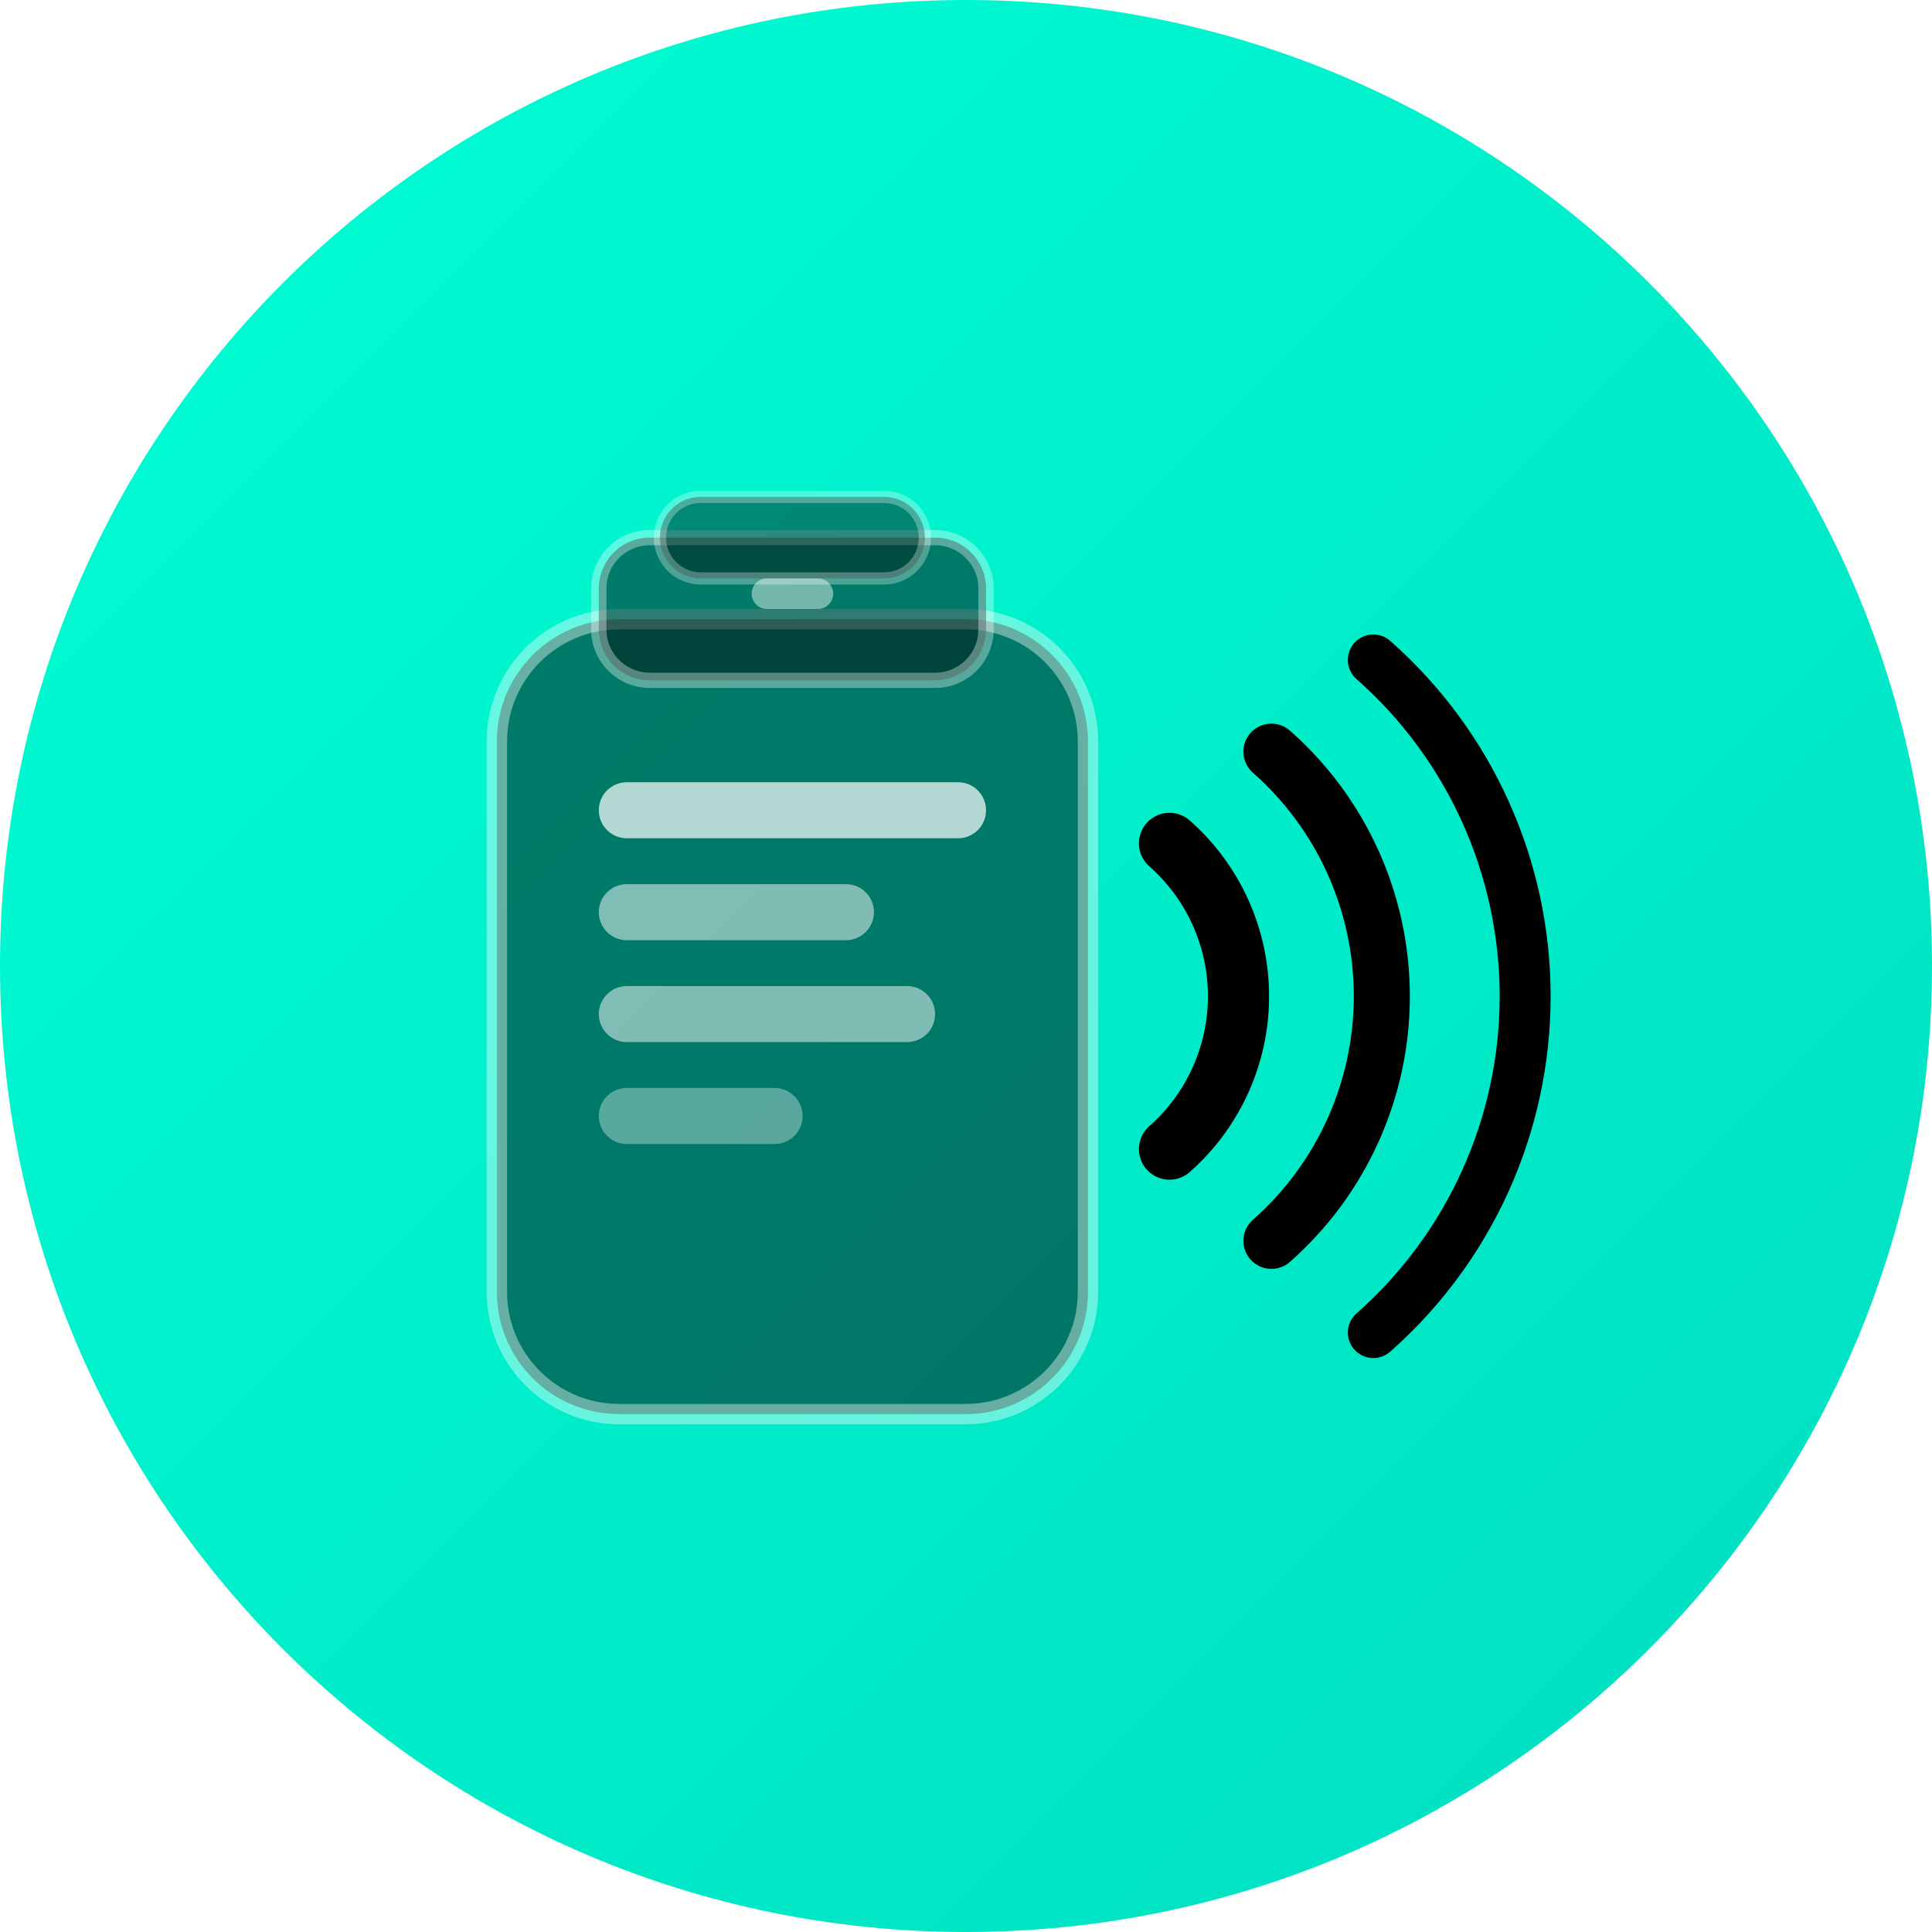
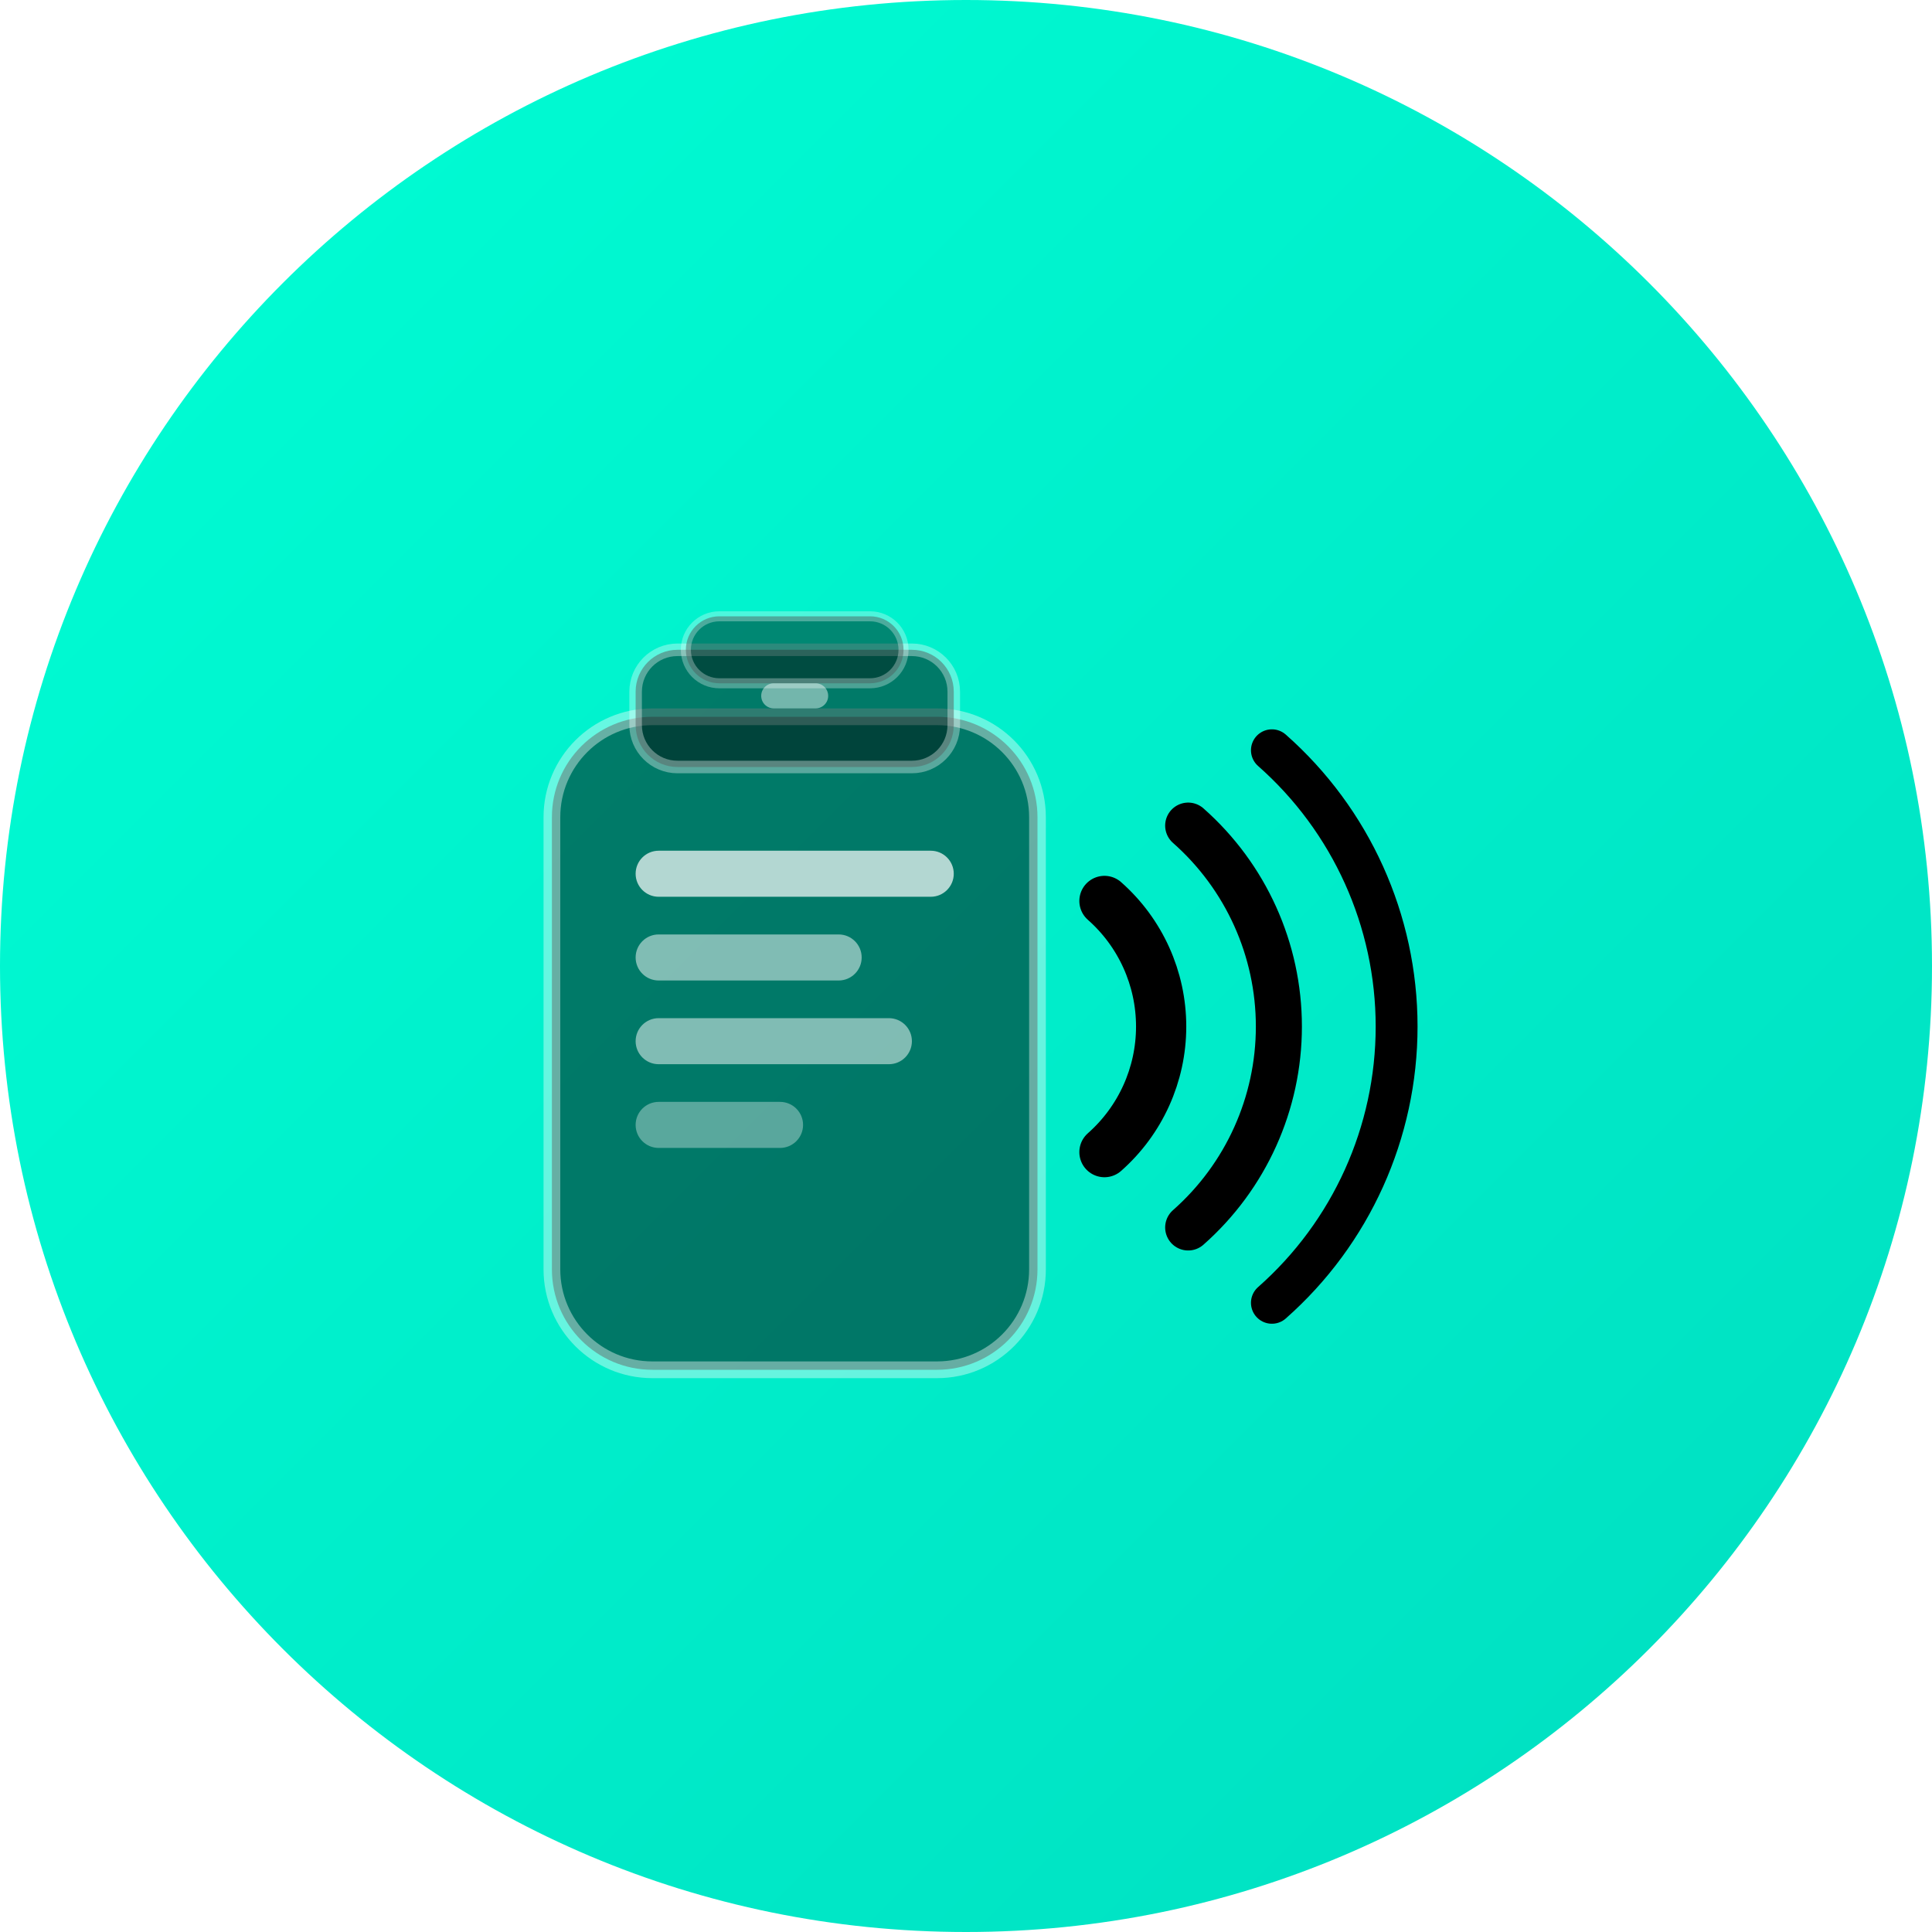
<svg xmlns="http://www.w3.org/2000/svg" width="120" height="120" viewBox="0 0 120 120" fill="none">
  <defs>
    <linearGradient id="bgGrad" x1="0" y1="0" x2="1" y2="1">
      <stop stop-color="#00FFD5" />
      <stop offset="1" stop-color="#00DDC0" />
    </linearGradient>
  </defs>
  <circle cx="60" cy="60" r="60" fill="url(#bgGrad)" />
-   <g transform="translate(22,22) scale(0.633)">
+   <g transform="translate(27,31) scale(0.52)">
    <rect x="14" y="26" width="58" height="78" rx="12" fill="rgba(0,25,22,0.55)" stroke="rgba(255,255,255,0.4)" stroke-width="2" />
    <rect x="24" y="18" width="38" height="14" rx="5" fill="rgba(0,25,22,0.55)" stroke="rgba(255,255,255,0.35)" stroke-width="1.5" />
    <rect x="30" y="14" width="26" height="8" rx="4" fill="rgba(0,30,26,0.5)" stroke="rgba(255,255,255,0.3)" stroke-width="1.2" />
    <rect x="39" y="22" width="8" height="3" rx="1.5" fill="rgba(255,255,255,0.45)" />
    <rect x="24" y="42" width="38" height="5.5" rx="2.75" fill="rgba(255,255,255,0.7)" />
    <rect x="24" y="52" width="27" height="5.5" rx="2.75" fill="rgba(255,255,255,0.5)" />
    <rect x="24" y="62" width="33" height="5.5" rx="2.75" fill="rgba(255,255,255,0.5)" />
    <rect x="24" y="72" width="20" height="5.5" rx="2.75" fill="rgba(255,255,255,0.35)" />
    <path d="M80 48 A 20 20 0 0 1 80 78" stroke="black" stroke-width="6" stroke-linecap="round" fill="none" />
    <path d="M90 39 A 32 32 0 0 1 90 87" stroke="black" stroke-width="5.5" stroke-linecap="round" fill="none" />
    <path d="M100 30 A 44 44 0 0 1 100 96" stroke="black" stroke-width="5" stroke-linecap="round" fill="none" />
  </g>
</svg>
